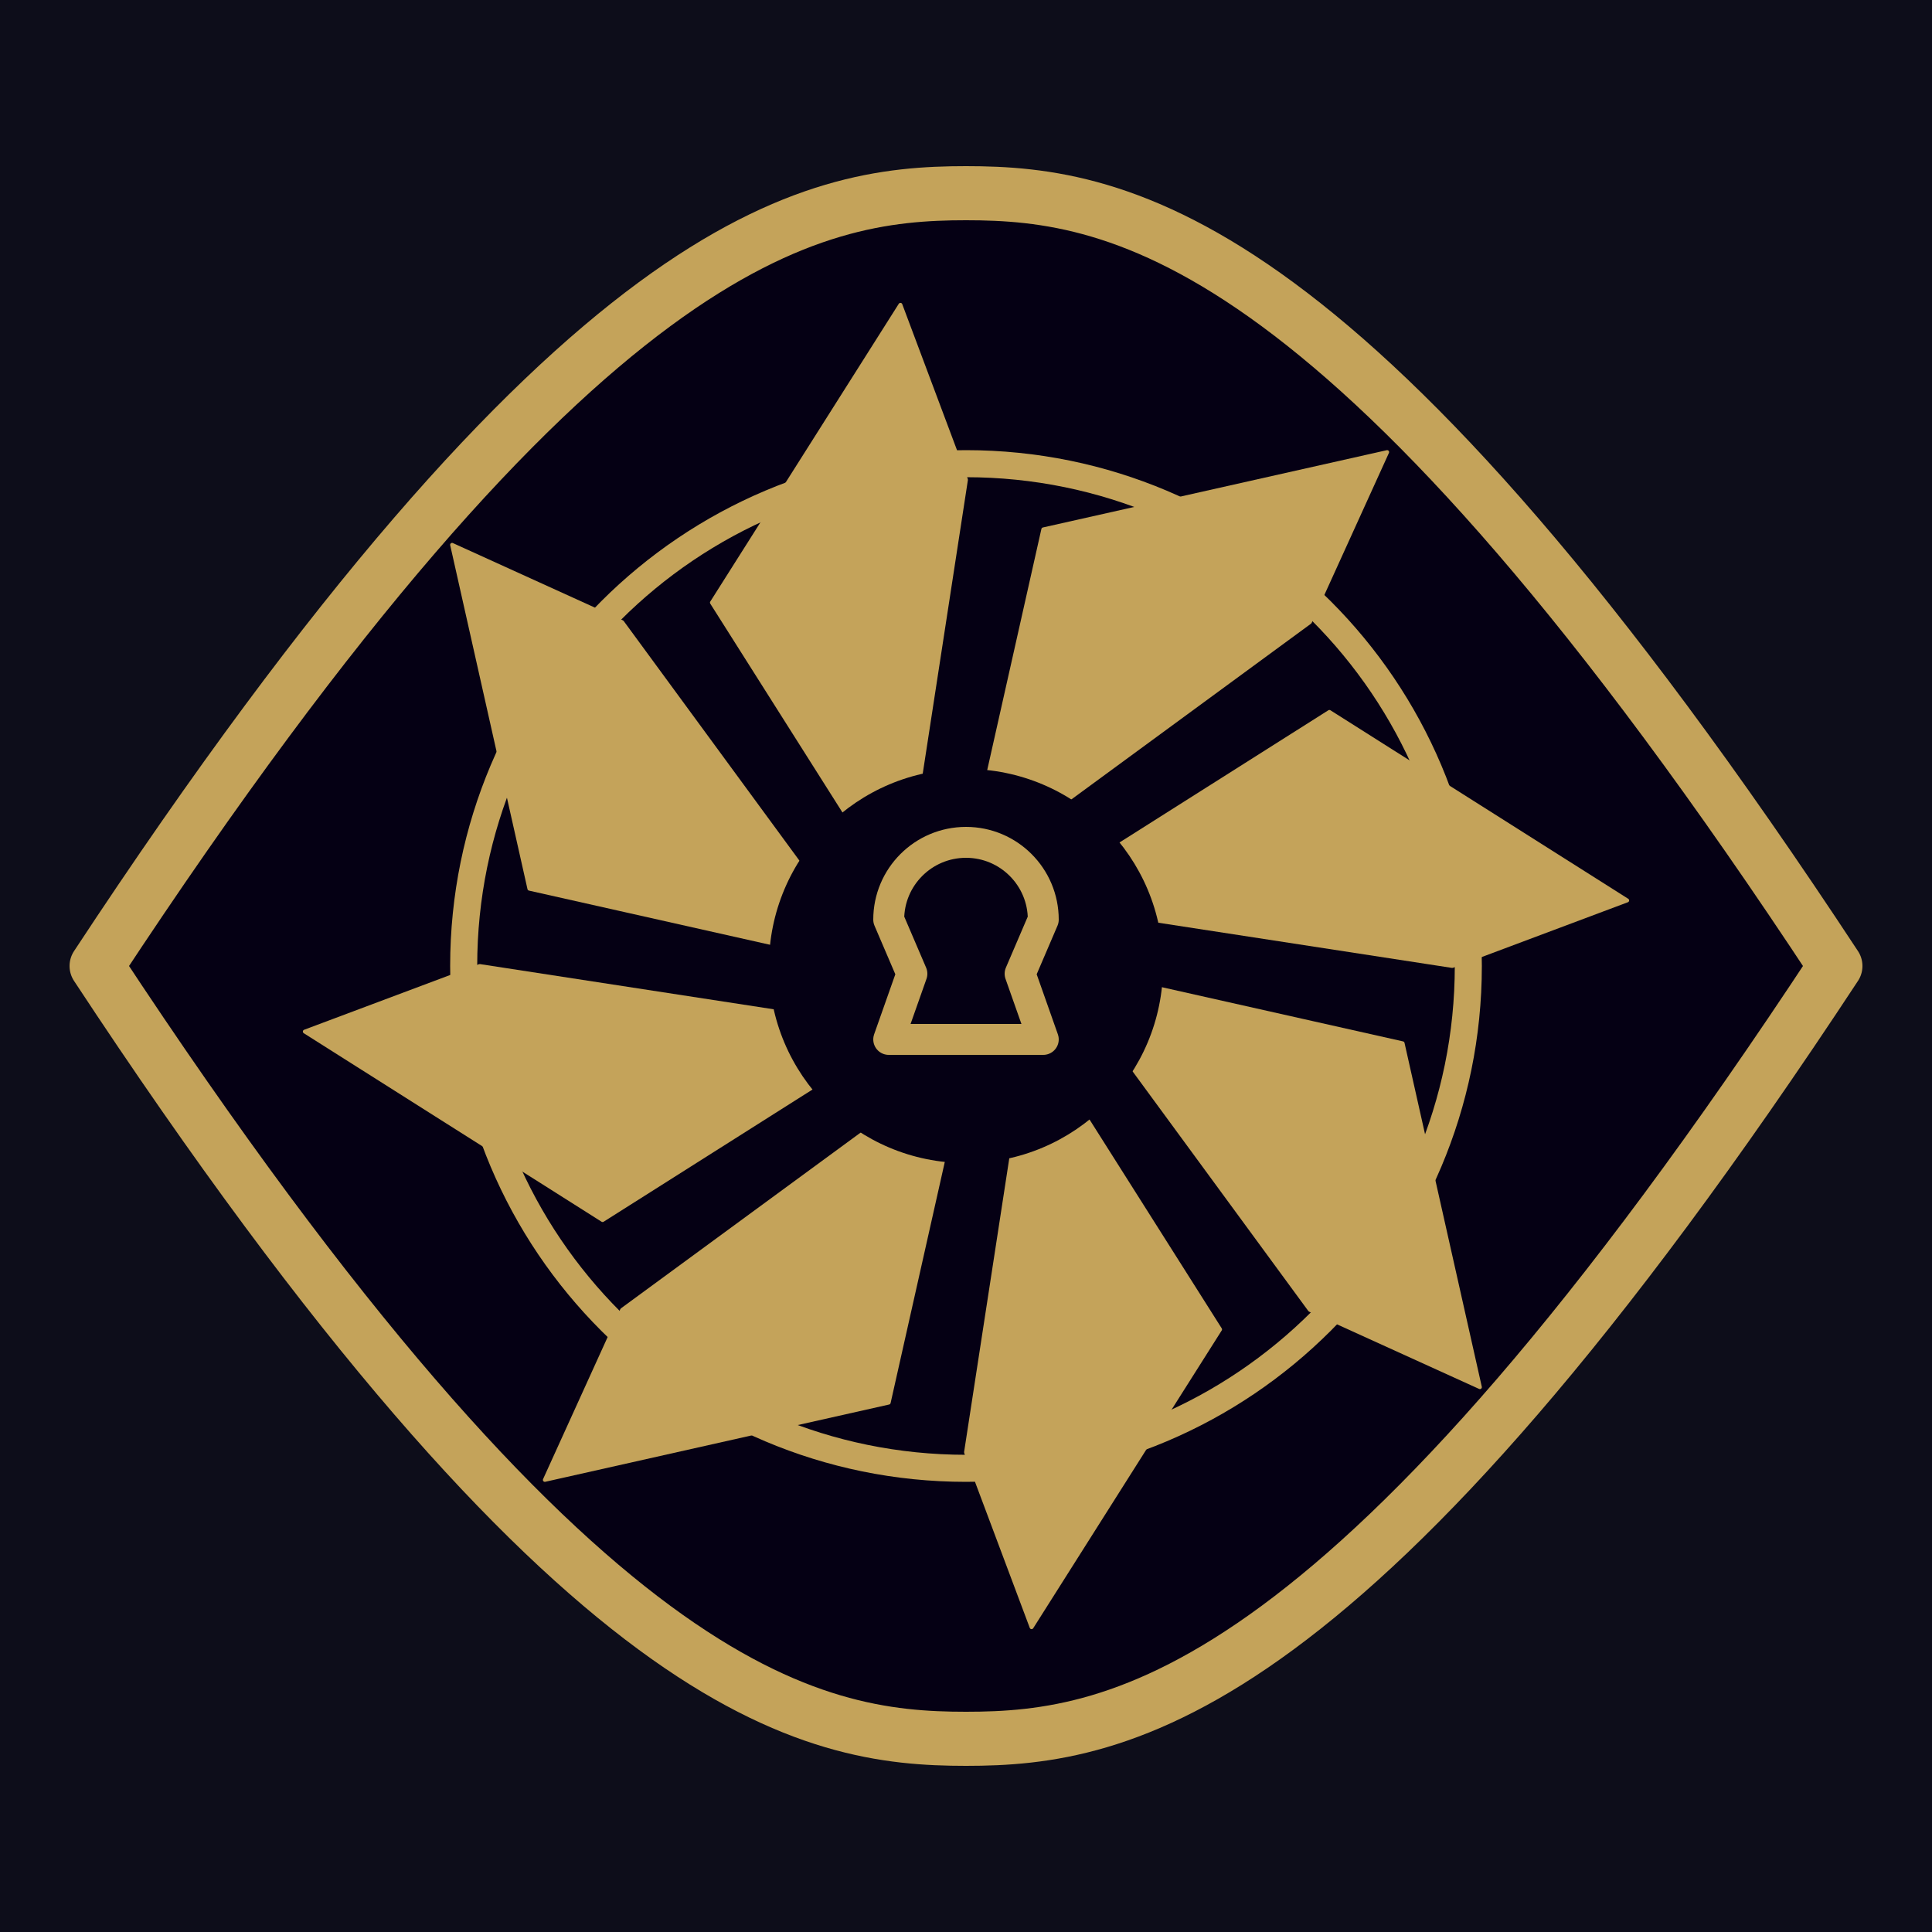
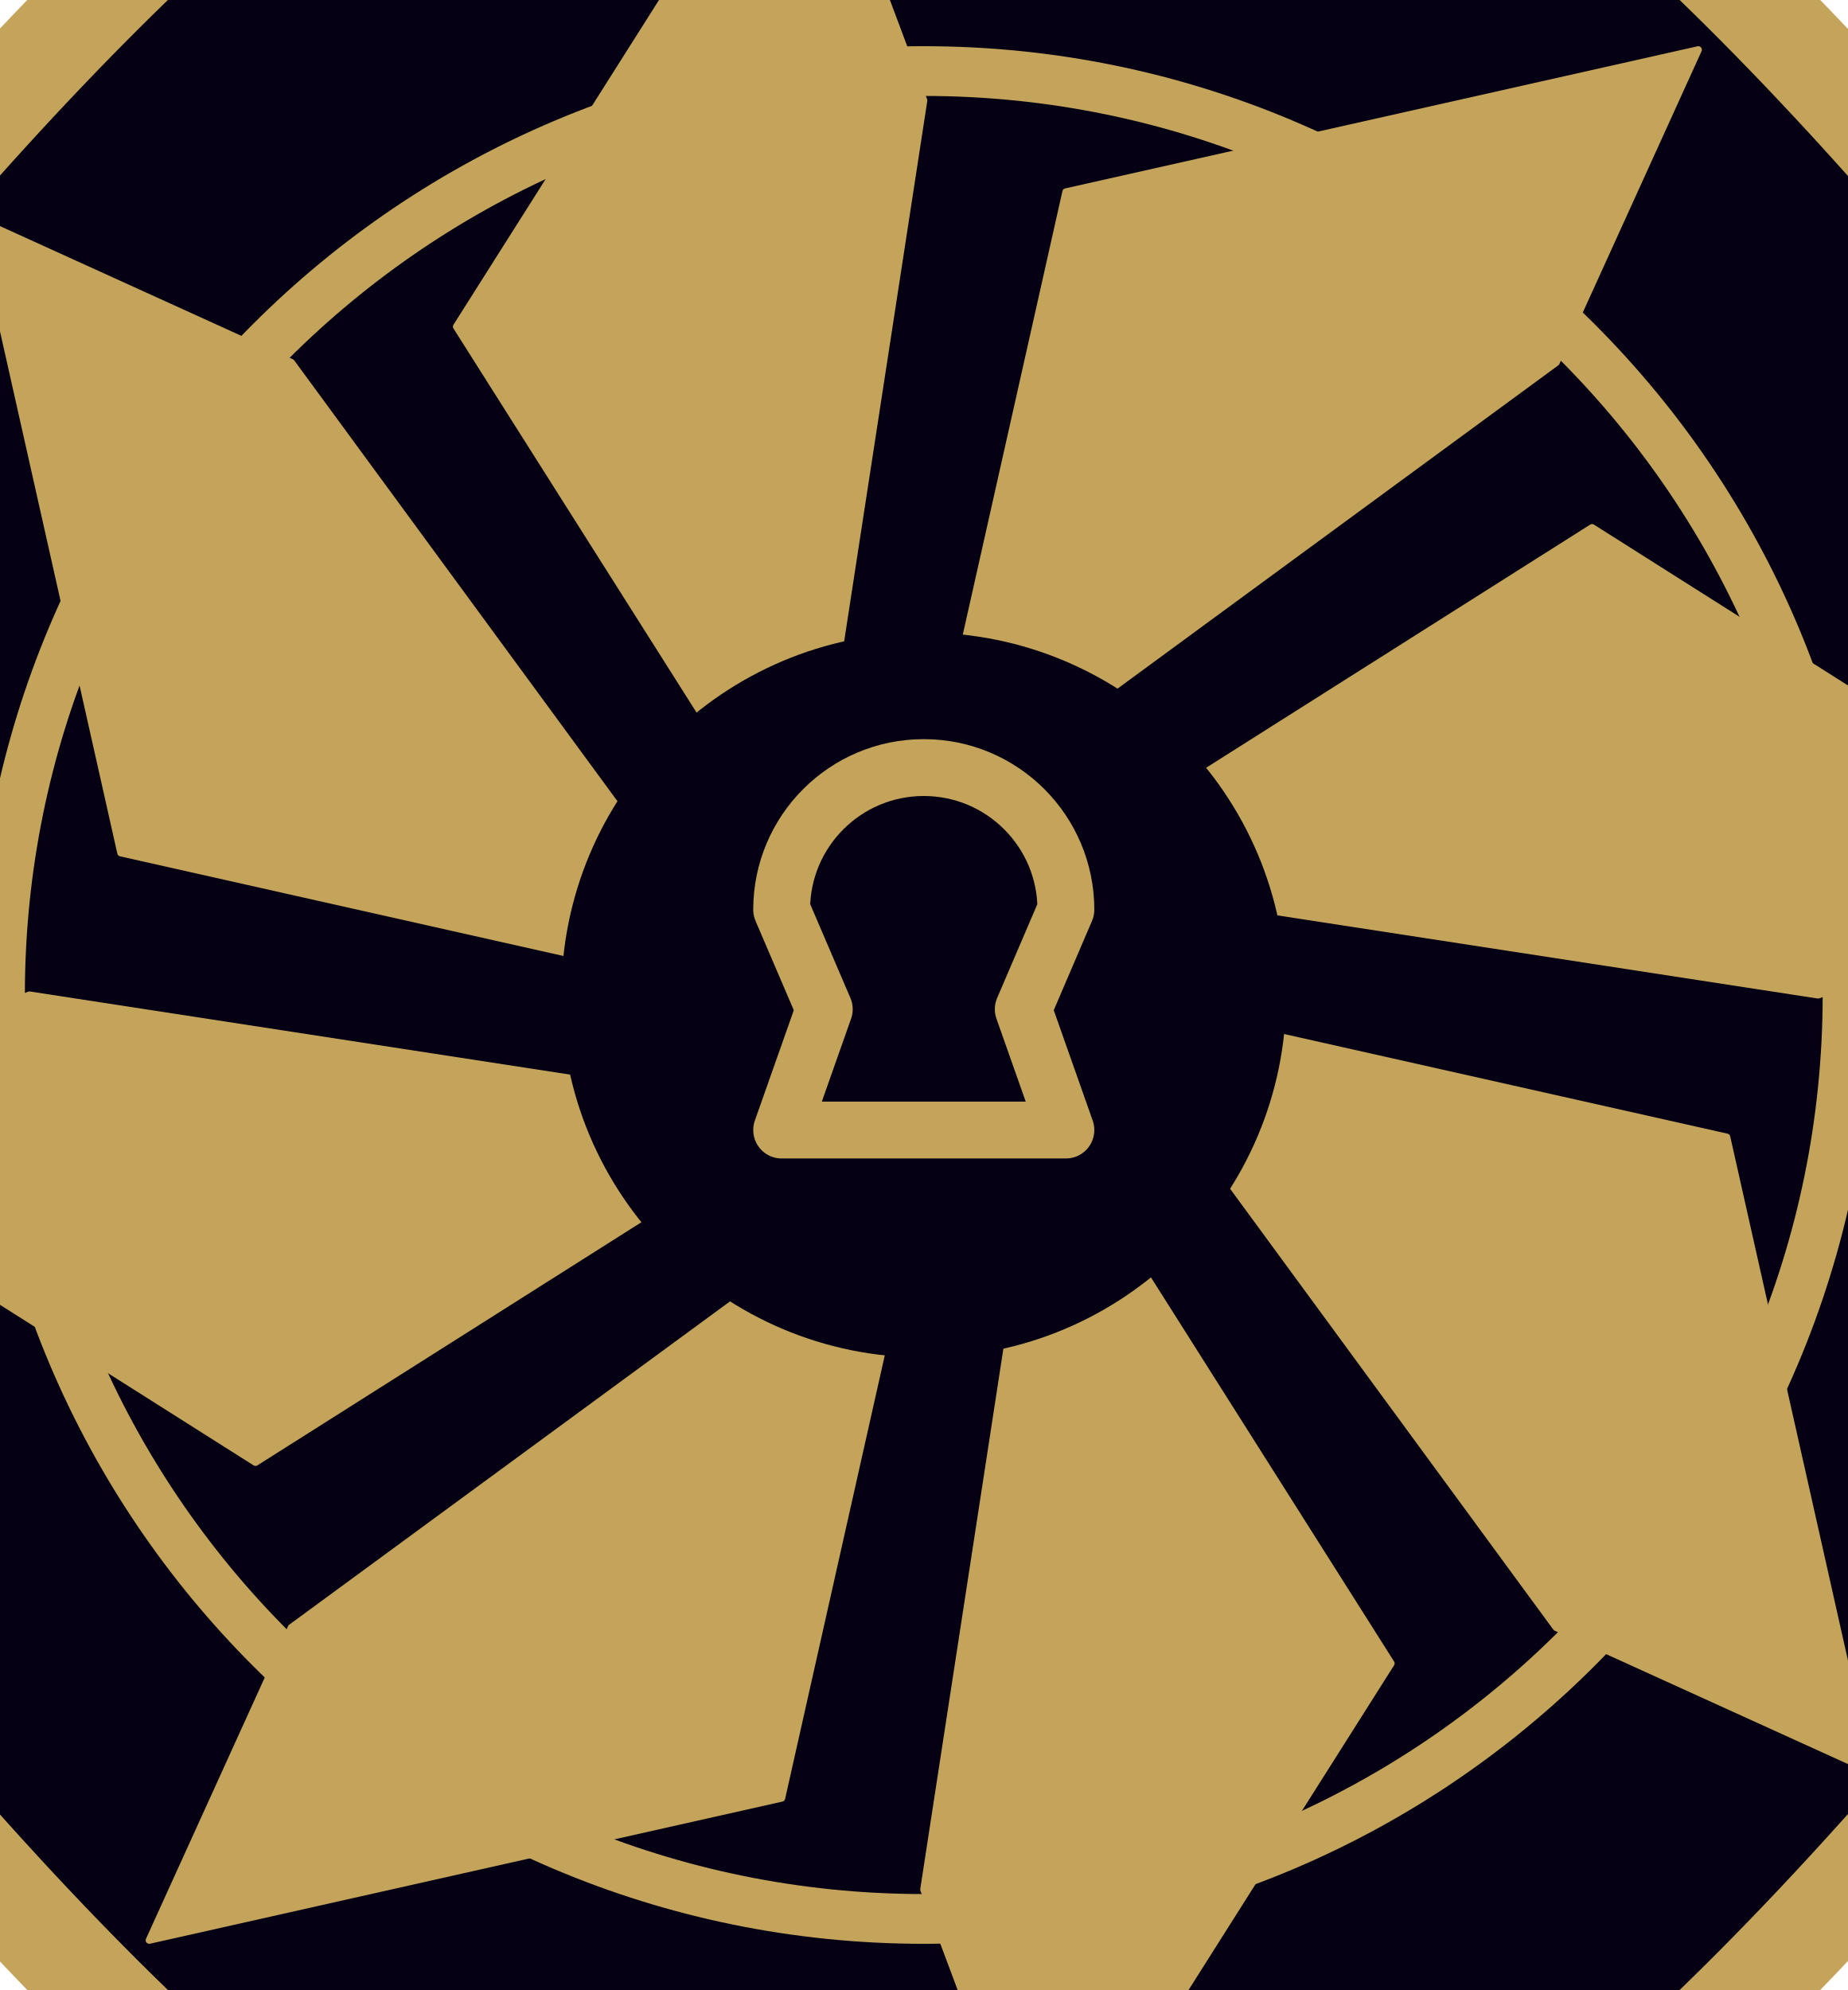
- <svg xmlns="http://www.w3.org/2000/svg" viewBox="0 0 500 500">
-   <rect width="500" height="500" fill="#0d0d1a" />
+ <svg xmlns="http://www.w3.org/2000/svg" viewBox="120 110 260 280">
  <path d="M 25 250 C 150 60 210 50 250 50 C 290 50 350 60 475 250 C 350 440 290 450 250 450 C 210 450 150 440 25 250 Z" fill="#050014" stroke="#c4a35a" stroke-width="14" stroke-linejoin="round" />
  <circle cx="250" cy="250" r="130" fill="none" stroke="#c4a35a" stroke-width="7" />
  <g transform="translate(250, 250)">
    <polygon points="0,-24 20,-113 109,-133 89,-89 14,-34" fill="#c4a35a" stroke="#c4a35a" stroke-width="1" stroke-linejoin="round" />
    <polygon points="0,-24 20,-113 109,-133 89,-89 14,-34" fill="#c4a35a" stroke="#c4a35a" stroke-width="1" stroke-linejoin="round" transform="rotate(45)" />
    <polygon points="0,-24 20,-113 109,-133 89,-89 14,-34" fill="#c4a35a" stroke="#c4a35a" stroke-width="1" stroke-linejoin="round" transform="rotate(90)" />
    <polygon points="0,-24 20,-113 109,-133 89,-89 14,-34" fill="#c4a35a" stroke="#c4a35a" stroke-width="1" stroke-linejoin="round" transform="rotate(135)" />
    <polygon points="0,-24 20,-113 109,-133 89,-89 14,-34" fill="#c4a35a" stroke="#c4a35a" stroke-width="1" stroke-linejoin="round" transform="rotate(180)" />
    <polygon points="0,-24 20,-113 109,-133 89,-89 14,-34" fill="#c4a35a" stroke="#c4a35a" stroke-width="1" stroke-linejoin="round" transform="rotate(225)" />
    <polygon points="0,-24 20,-113 109,-133 89,-89 14,-34" fill="#c4a35a" stroke="#c4a35a" stroke-width="1" stroke-linejoin="round" transform="rotate(270)" />
    <polygon points="0,-24 20,-113 109,-133 89,-89 14,-34" fill="#c4a35a" stroke="#c4a35a" stroke-width="1" stroke-linejoin="round" transform="rotate(315)" />
    <circle cx="0" cy="0" r="51" fill="#050014" />
  </g>
  <g transform="translate(250, 238)">
    <path d="M -20 0 A 14 14 0 1 1 20 0 L 14 14 L 20 31 L -20 31 L -14 14 Z" fill="#050014" stroke="#c4a35a" stroke-width="8" stroke-linejoin="round" />
  </g>
</svg>
